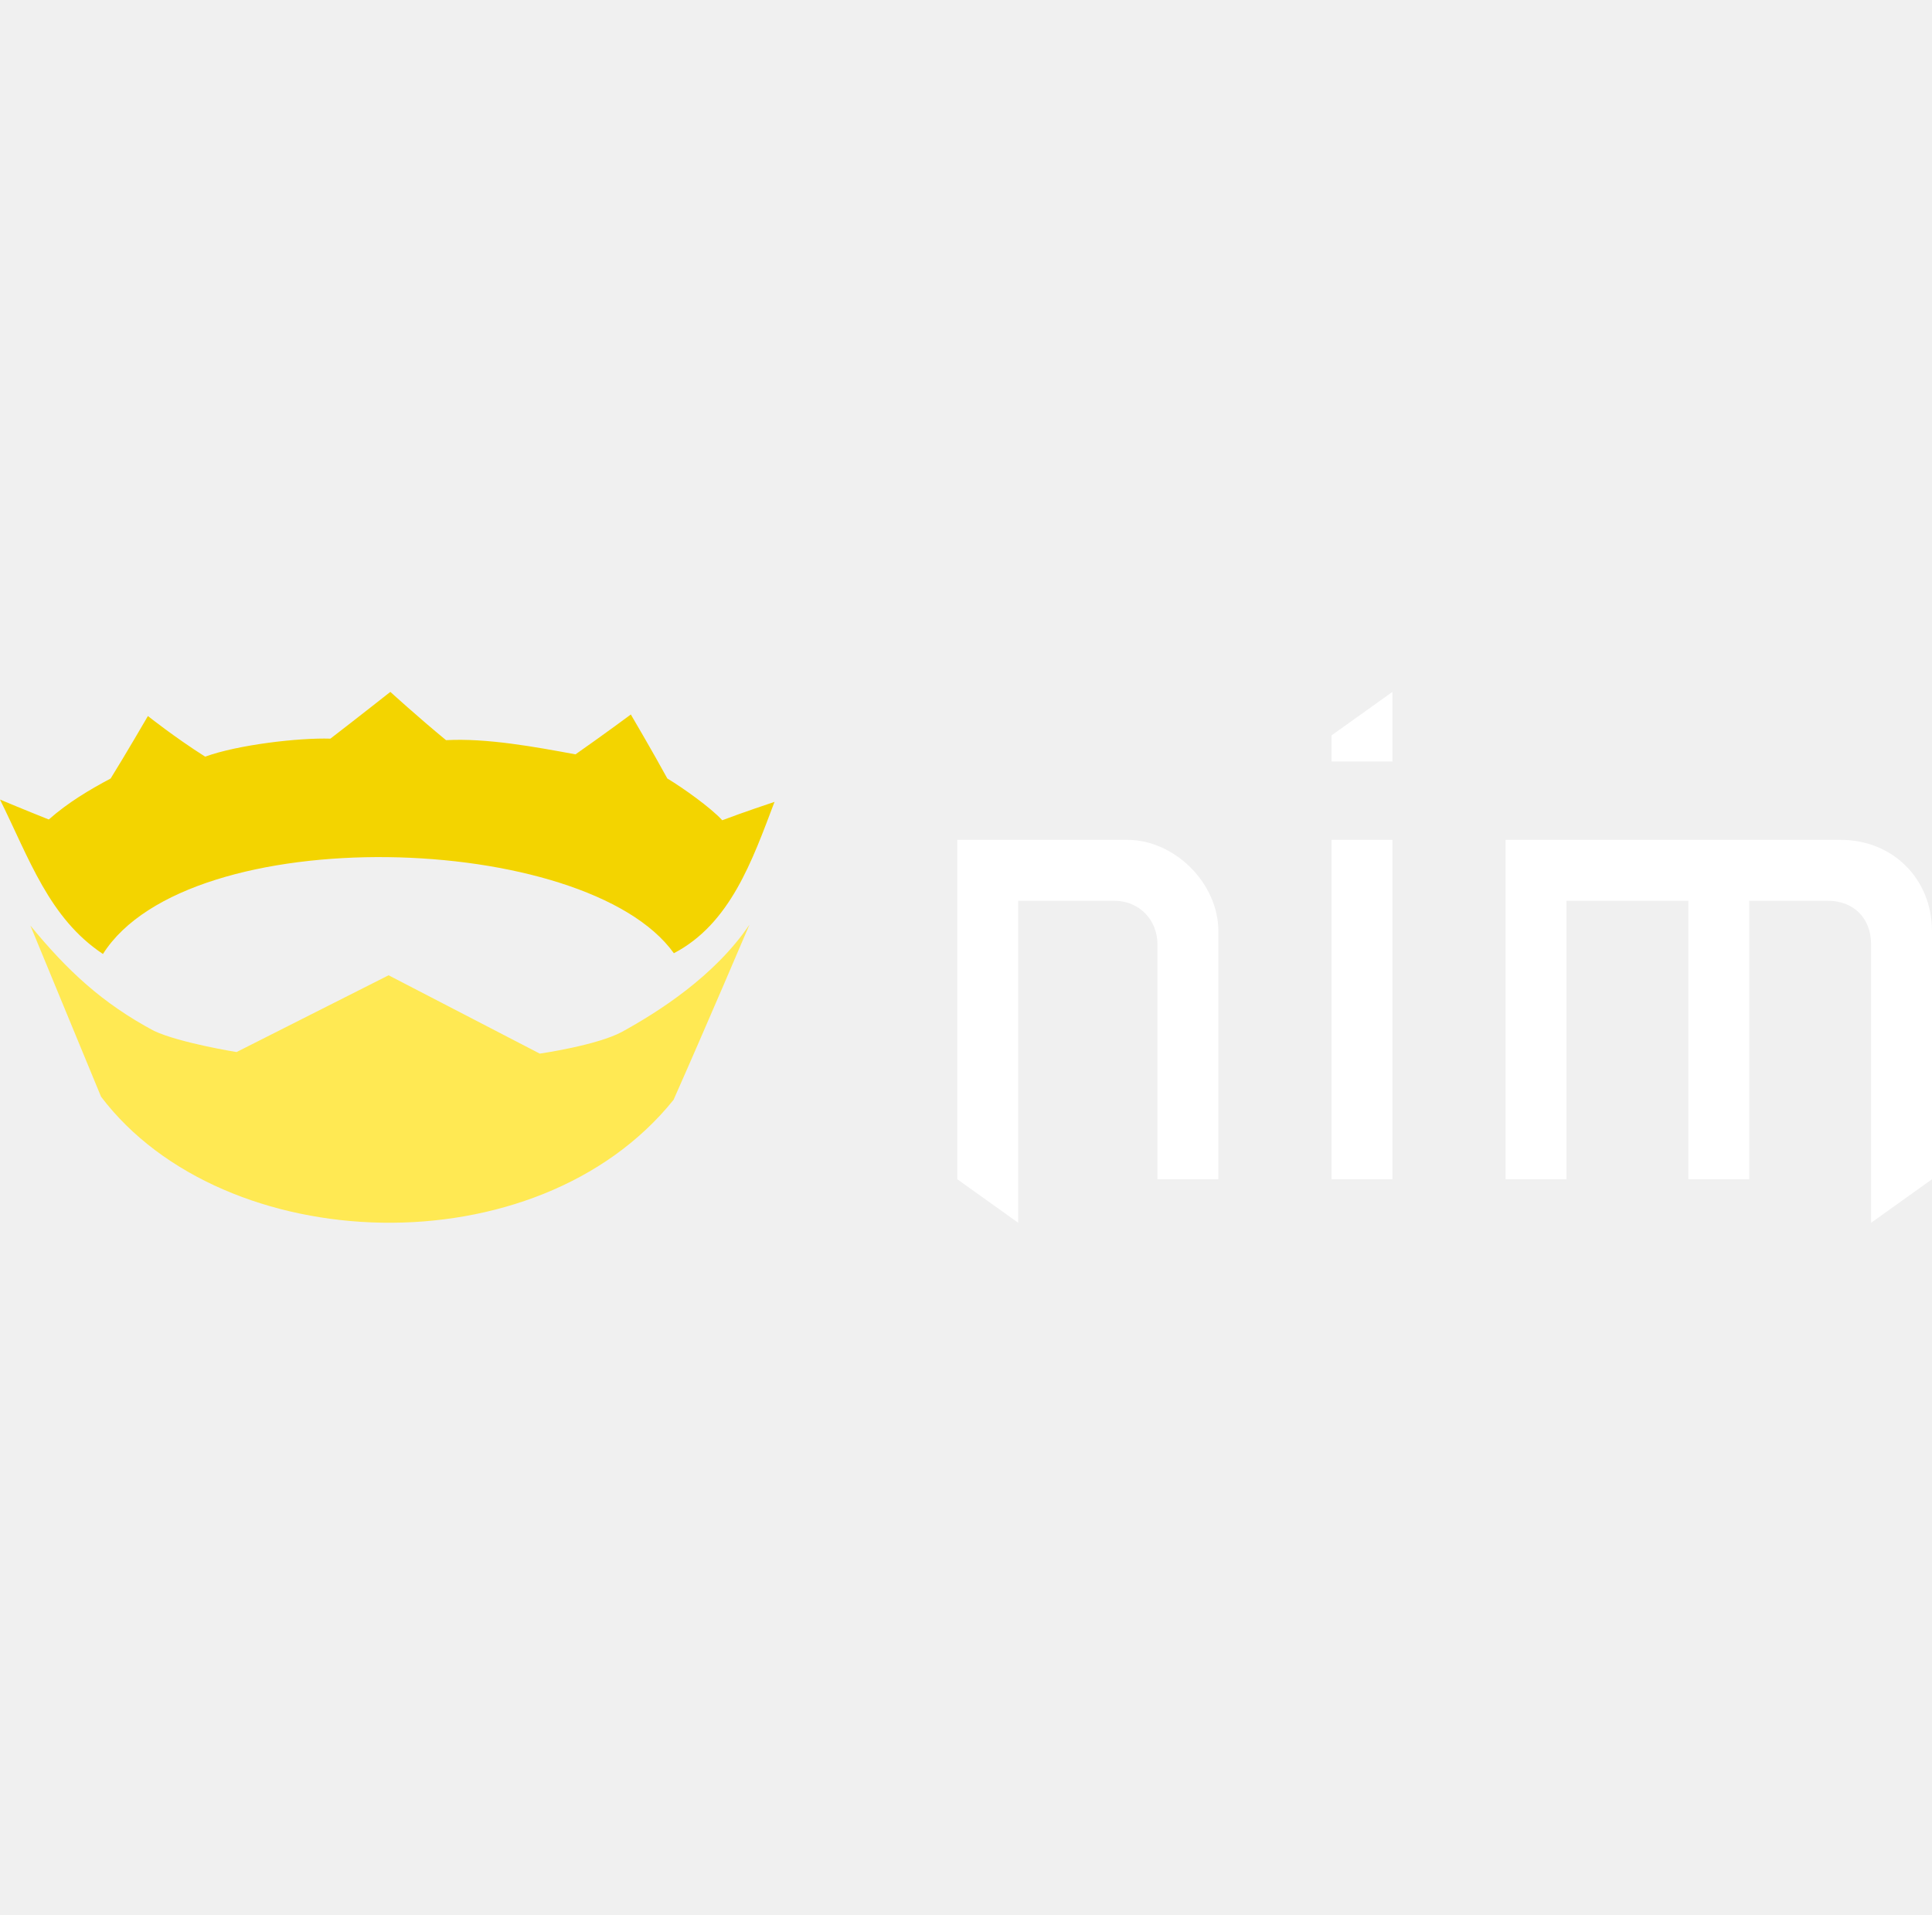
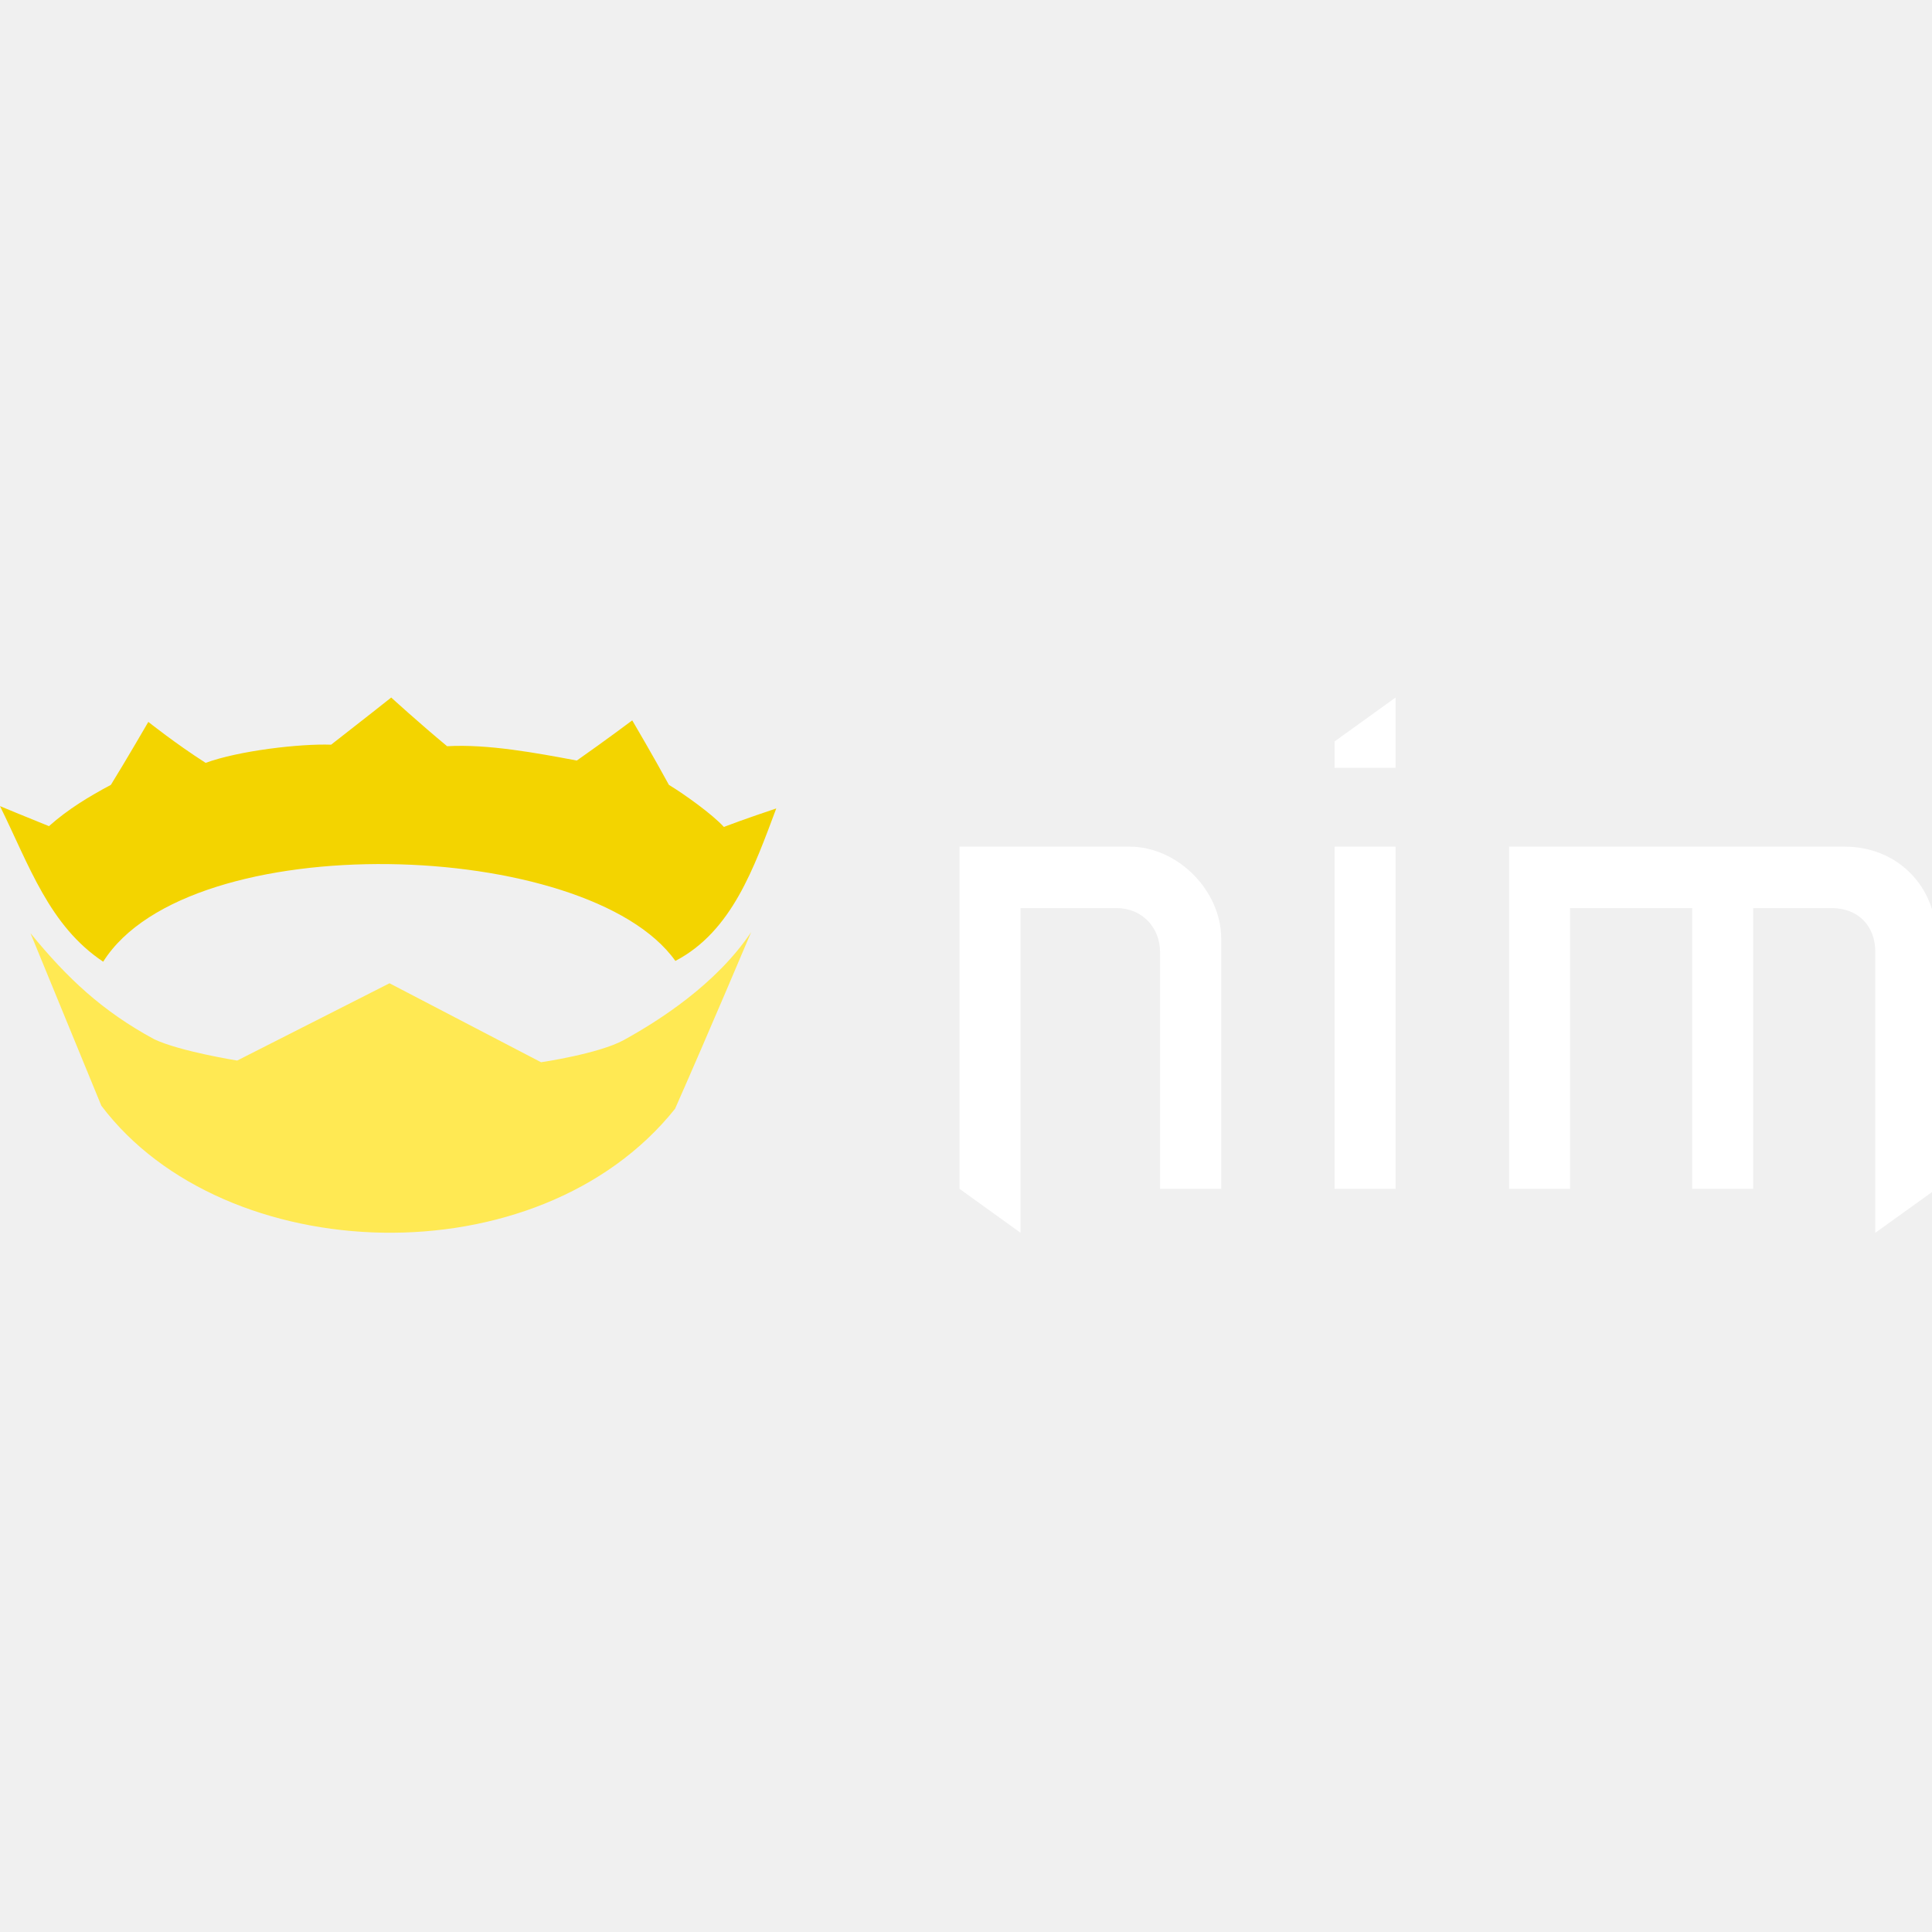
- <svg xmlns="http://www.w3.org/2000/svg" width="48.653mm" height="48.216mm" viewBox="0 0 222 61" id="svg3522" version="1.1">
-   <defs id="defs3524" />
-   <g id="layer1" transform="translate(-43.28551,-410.4336)">
-     <g style="display:inline" id="g4469" transform="translate(-621.5527,-186.1789)">
-       <g id="g4463">
-         <path style="fill:#ffffff;fill-opacity:1;stroke:none" d="m 774.838,652.613 0,-39 c 0,0 14.001,0 19.5,0 5.5,0 10.5,5 10.5,10.5 4e-4,5.5 0,28.5 0,28.5 l -7,0 c 0,0 -3.9e-4,-18 -4e-4,-27 0,-2.719 -2,-5 -5,-5 -3.667,0 -11,0 -11,0 l 0,37 z" id="path3118" />
-         <path style="fill:#ffffff;fill-opacity:1;stroke:none" d="m 817.839,652.613 0,-39 7,0 0,39 z" id="path3120" />
-         <path style="fill:#ffffff;fill-opacity:1;stroke:none" d="m 817.839,604.613 7,0 0,-8 -7,5 z" id="path3122" />
-         <path style="fill:#ffffff;fill-opacity:1;stroke:none" d="m 844.839,652.613 -7,0 0,-39 38.5,0 c 6,0 10.5,4.5 10.5,10.5 l 0,28.5 -7,5 -4e-4,-32 c -4e-5,-3 -2,-5 -5,-5 l -9,0 0,32 -7,0 0,-32 -14,0 z" id="path3124" />
-       </g>
-       <g id="g4459">
-         <path style="fill:#f3d400;fill-opacity:1;stroke:none" d="m 709.691,596.613 c 0,0 -3.41,2.695 -6.887,5.372 -3.576,-0.114 -10.591,0.687 -14.392,2.069 -3.501,-2.218 -6.578,-4.667 -6.578,-4.667 0,0 -2.629,4.523 -4.282,7.177 -2.452,1.304 -4.914,2.771 -7.108,4.711 -2.552,-1.013 -5.51,-2.249 -5.607,-2.29 3.379,6.816 5.651,13.642 11.831,17.744 9.839,-15.539 55.56,-14.107 65.602,-0.088 6.49,-3.385 9.014,-10.668 11.566,-17.392 -0.28,0.092 -3.753,1.255 -6.004,2.113 -1.344,-1.463 -4.512,-3.713 -6.313,-4.799 -1.708,-3.128 -4.194,-7.353 -4.194,-7.353 0,0 -2.944,2.19 -6.357,4.579 -4.611,-0.851 -10.187,-1.885 -14.877,-1.629 -3.193,-2.624 -6.401,-5.548 -6.401,-5.548 z" id="path3054" />
-         <path style="fill:#ffe953;fill-opacity:1;stroke:none" d="m 668.332,623.471 c 0,0 4.79,11.598 8.117,19.657 14.096,18.597 50.092,19.89 65.785,0.36 3.713,-8.369 8.723,-20.13 8.723,-20.13 -4.026,5.964 -10.578,10.081 -14.613,12.299 -2.867,1.571 -9.483,2.52 -9.483,2.52 l -17.37,-9.001 -17.469,8.821 c 0,0 -6.528,-1.049 -9.483,-2.43 -5.965,-3.184 -9.976,-6.946 -14.206,-12.096 z" id="path3051" />
-       </g>
-     </g>
+ <svg xmlns="http://www.w3.org/2000/svg" width="49pt" height="49pt" viewBox="0 0 49 49" version="1.1">
+   <g id="surface1">
+     <path style=" stroke:none;fill-rule:nonzero;fill:rgb(100%,100%,100%);fill-opacity:1;" d="M 24.336 30.152 L 24.336 21.473 C 24.336 21.473 27.434 21.473 28.648 21.473 C 29.867 21.473 30.973 22.586 30.973 23.809 C 30.973 25.035 30.973 30.152 30.973 30.152 L 29.422 30.152 C 29.422 30.152 29.422 26.145 29.422 24.145 C 29.422 23.539 28.98 23.031 28.316 23.031 C 27.504 23.031 25.883 23.031 25.883 23.031 L 25.883 31.266 Z M 24.336 30.152 " />
+     <path style=" stroke:none;fill-rule:nonzero;fill:rgb(100%,100%,100%);fill-opacity:1;" d="M 33.848 30.152 L 33.848 21.473 L 35.395 21.473 L 35.395 30.152 Z M 33.848 30.152 " />
+     <path style=" stroke:none;fill-rule:nonzero;fill:rgb(100%,100%,100%);fill-opacity:1;" d="M 33.848 19.473 L 35.395 19.473 L 35.395 17.691 L 33.848 18.805 Z M 33.848 19.473 " />
+     <path style=" stroke:none;fill-rule:nonzero;fill:rgb(100%,100%,100%);fill-opacity:1;" d="M 39.82 30.152 L 38.273 30.152 L 38.273 21.473 L 46.789 21.473 C 48.117 21.473 49.113 22.477 49.113 23.809 L 49.113 30.152 L 47.562 31.266 L 47.562 24.145 C 47.562 23.477 47.121 23.031 46.457 23.031 L 44.465 23.031 L 44.465 30.152 L 42.918 30.152 L 42.918 23.031 L 39.82 23.031 Z M 39.82 30.152 " />
+     <path style=" stroke:none;fill-rule:nonzero;fill:rgb(95.294%,83.137%,0%);fill-opacity:1;" d="M 9.922 17.691 C 9.922 17.691 9.168 18.289 8.398 18.887 C 7.609 18.859 6.055 19.039 5.215 19.348 C 4.441 18.852 3.762 18.309 3.762 18.309 C 3.762 18.309 3.18 19.312 2.812 19.906 C 2.27 20.195 1.727 20.52 1.242 20.953 C 0.676 20.727 0.02 20.453 0 20.445 C 0.746 21.961 1.25 23.48 2.617 24.391 C 4.793 20.934 14.91 21.254 17.129 24.371 C 18.566 23.621 19.125 22 19.688 20.504 C 19.629 20.523 18.859 20.781 18.359 20.973 C 18.062 20.648 17.363 20.148 16.965 19.906 C 16.586 19.207 16.035 18.27 16.035 18.27 C 16.035 18.27 15.387 18.758 14.629 19.289 C 13.609 19.098 12.375 18.867 11.34 18.926 C 10.633 18.34 9.922 17.691 9.922 17.691 Z M 9.922 17.691 " />
+     <path style=" stroke:none;fill-rule:nonzero;fill:rgb(100%,91.373%,32.549%);fill-opacity:1;" d="M 0.773 23.668 C 0.773 23.668 1.832 26.246 2.57 28.043 C 5.688 32.18 13.648 32.469 17.121 28.121 C 17.945 26.258 19.051 23.641 19.051 23.641 C 18.16 24.969 16.711 25.887 15.82 26.379 C 15.184 26.727 13.723 26.941 13.723 26.941 L 9.879 24.938 L 6.016 26.898 C 6.016 26.898 4.57 26.668 3.914 26.359 C 2.598 25.648 1.707 24.812 0.773 23.668 Z M 0.773 23.668 " />
  </g>
</svg>
